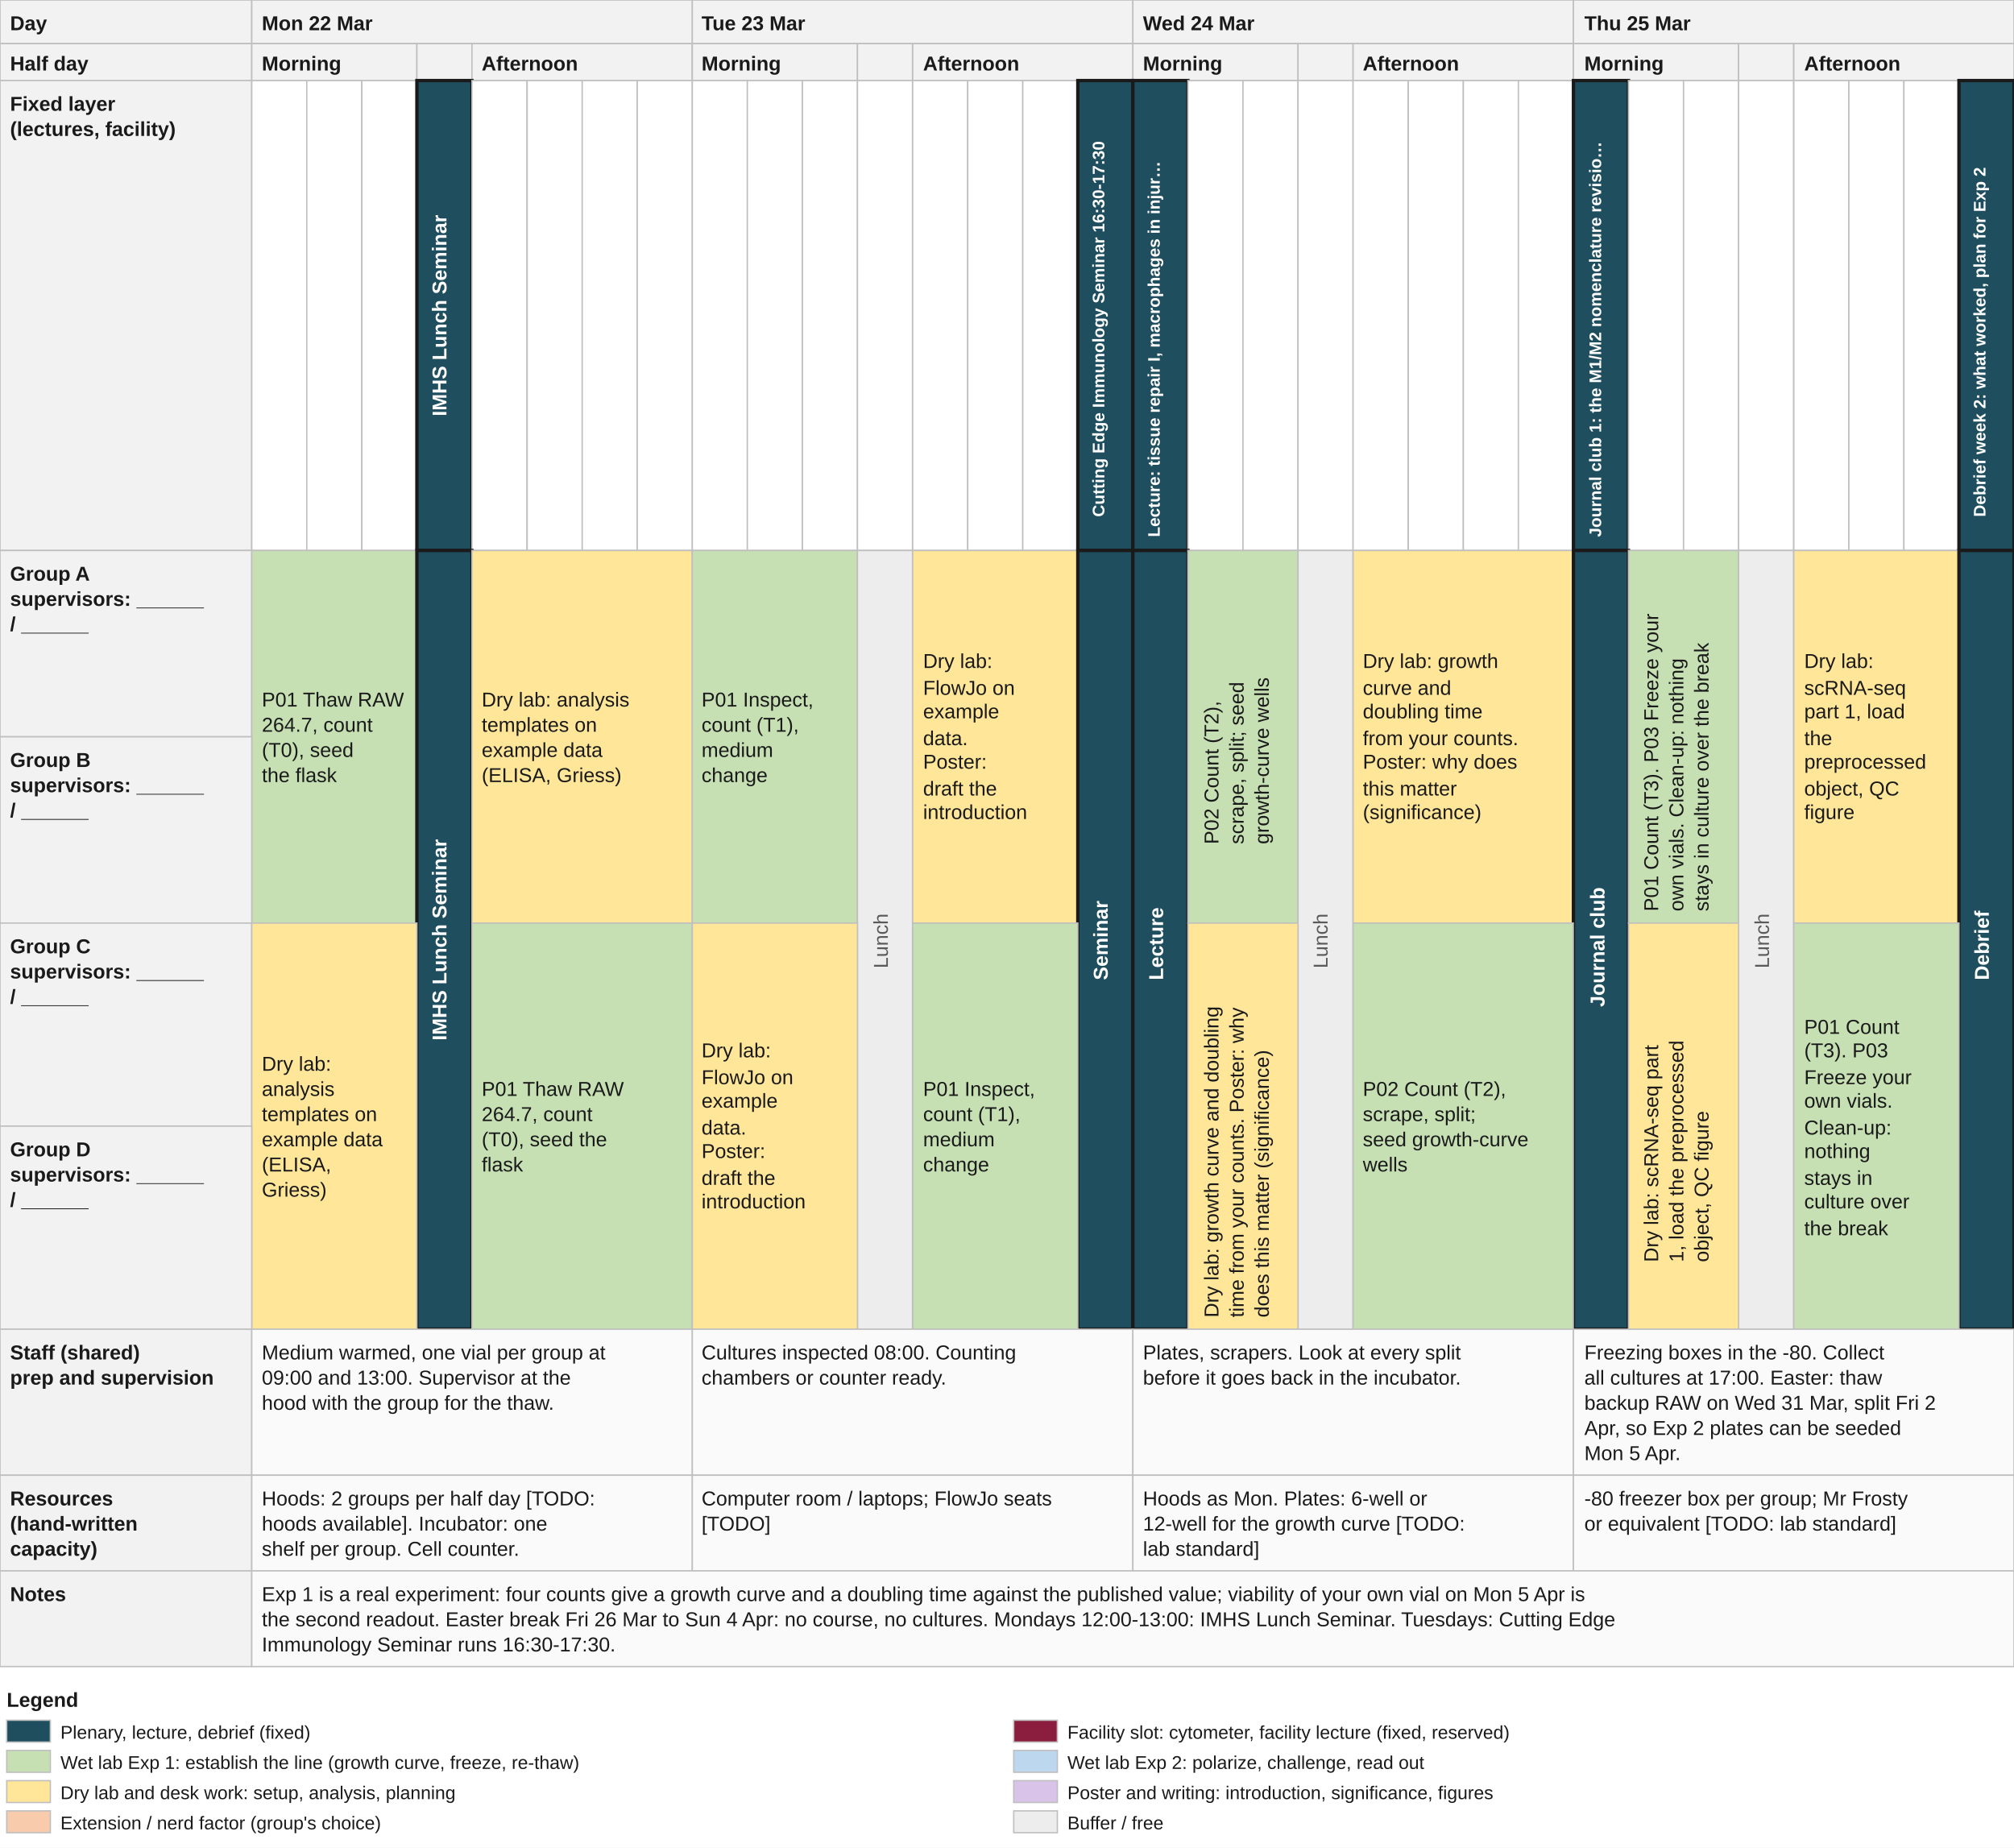
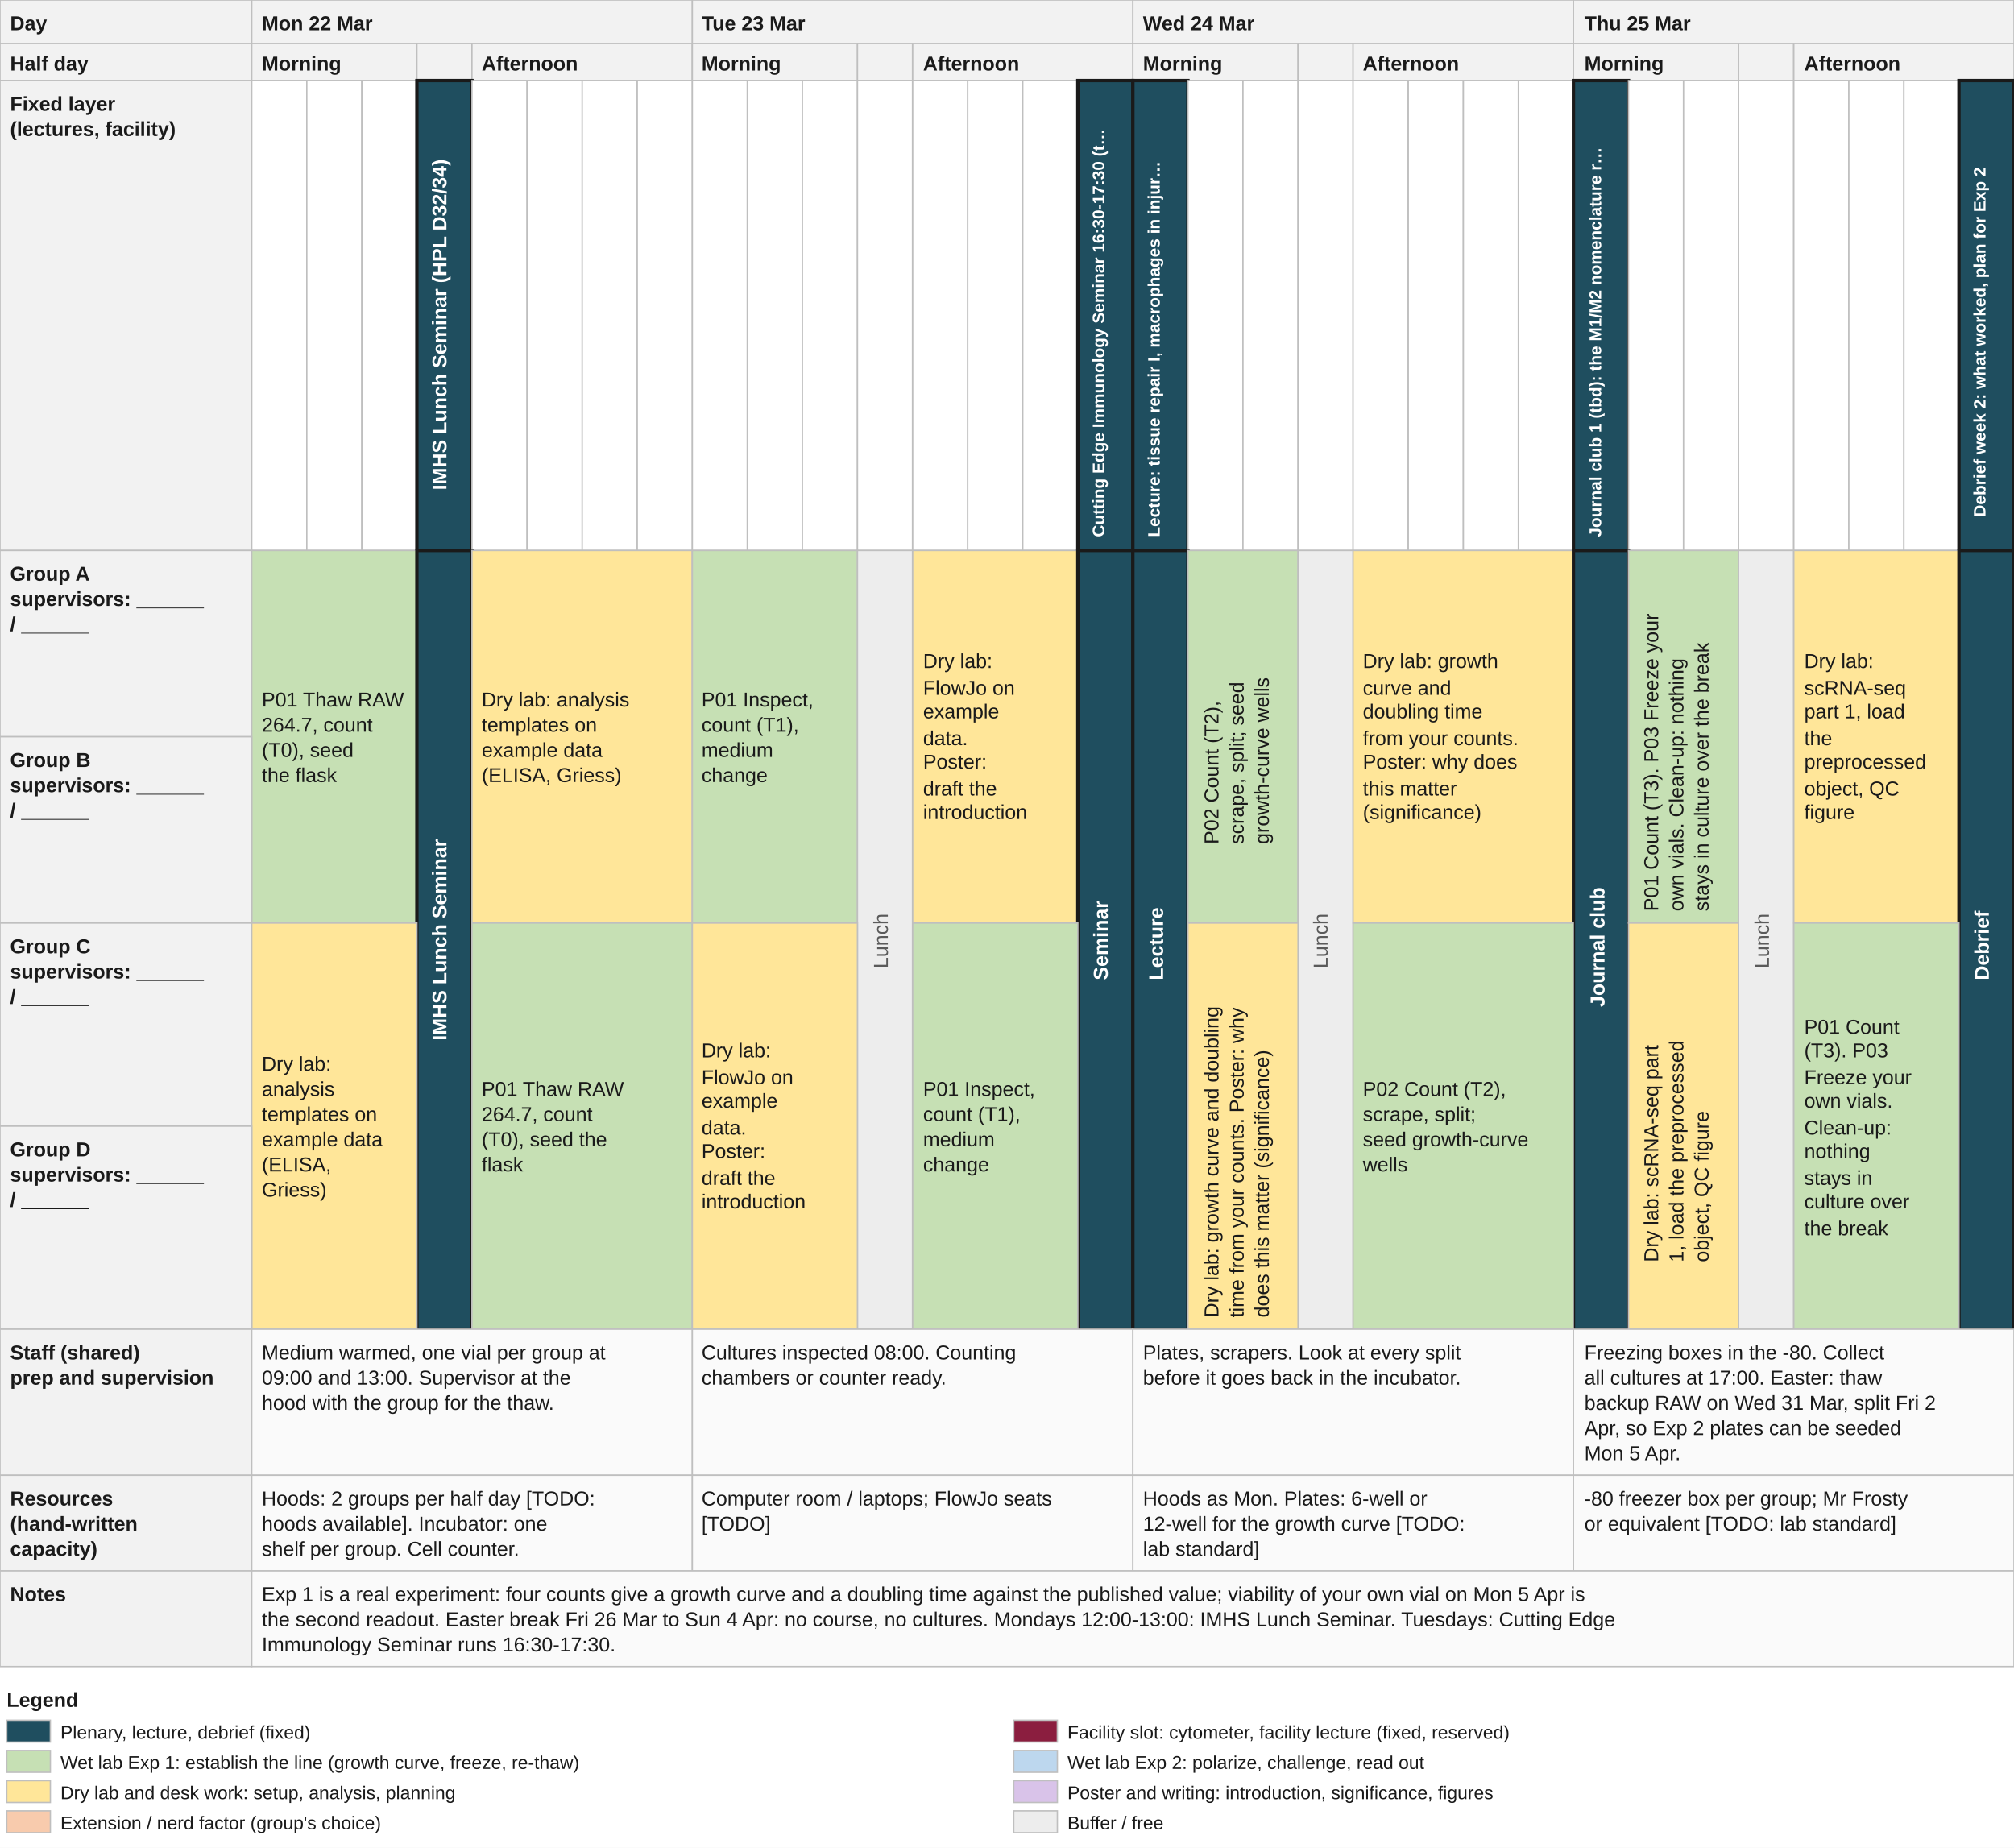
<svg xmlns="http://www.w3.org/2000/svg" viewBox="0 0 1200 1101.0" width="1200" height="1101.0" font-family="Arial, Helvetica, sans-serif">
  <rect x="0" y="0" width="1200" height="1101.0" fill="#ffffff" />
  <rect x="0.0" y="0" width="150.0" height="26" fill="#F2F2F2" stroke="#BFBFBF" stroke-width="0.8" />
  <text x="6" y="18" font-size="12" fill="#1A1A1A" font-weight="bold">Day</text>
  <rect x="150.0" y="0" width="262.5" height="26" fill="#F2F2F2" stroke="#BFBFBF" stroke-width="0.8" />
  <text x="156" y="18" font-size="12" fill="#1A1A1A" font-weight="bold">Mon 22 Mar</text>
  <rect x="412.5" y="0" width="262.5" height="26" fill="#F2F2F2" stroke="#BFBFBF" stroke-width="0.8" />
  <text x="418" y="18" font-size="12" fill="#1A1A1A" font-weight="bold">Tue 23 Mar</text>
  <rect x="675.0" y="0" width="262.5" height="26" fill="#F2F2F2" stroke="#BFBFBF" stroke-width="0.8" />
  <text x="681" y="18" font-size="12" fill="#1A1A1A" font-weight="bold">Wed 24 Mar</text>
  <rect x="937.5" y="0" width="262.5" height="26" fill="#F2F2F2" stroke="#BFBFBF" stroke-width="0.8" />
  <text x="944" y="18" font-size="12" fill="#1A1A1A" font-weight="bold">Thu 25 Mar</text>
  <rect x="0.0" y="26" width="150.0" height="22" fill="#F2F2F2" stroke="#BFBFBF" stroke-width="0.8" />
  <text x="6" y="42" font-size="12" fill="#1A1A1A" font-weight="bold">Half day</text>
  <rect x="150.0" y="26" width="98.4" height="22" fill="#F2F2F2" stroke="#BFBFBF" stroke-width="0.8" />
  <text x="156" y="42" font-size="12" fill="#1A1A1A" font-weight="bold">Morning</text>
  <rect x="248.4" y="26" width="32.8" height="22" fill="#F2F2F2" stroke="#BFBFBF" stroke-width="0.8" />
  <rect x="281.2" y="26" width="131.2" height="22" fill="#F2F2F2" stroke="#BFBFBF" stroke-width="0.8" />
  <text x="287" y="42" font-size="12" fill="#1A1A1A" font-weight="bold">Afternoon</text>
  <rect x="412.5" y="26" width="98.4" height="22" fill="#F2F2F2" stroke="#BFBFBF" stroke-width="0.8" />
  <text x="418" y="42" font-size="12" fill="#1A1A1A" font-weight="bold">Morning</text>
  <rect x="510.9" y="26" width="32.8" height="22" fill="#F2F2F2" stroke="#BFBFBF" stroke-width="0.8" />
  <rect x="543.8" y="26" width="131.2" height="22" fill="#F2F2F2" stroke="#BFBFBF" stroke-width="0.8" />
  <text x="550" y="42" font-size="12" fill="#1A1A1A" font-weight="bold">Afternoon</text>
  <rect x="675.0" y="26" width="98.4" height="22" fill="#F2F2F2" stroke="#BFBFBF" stroke-width="0.8" />
  <text x="681" y="42" font-size="12" fill="#1A1A1A" font-weight="bold">Morning</text>
  <rect x="773.4" y="26" width="32.8" height="22" fill="#F2F2F2" stroke="#BFBFBF" stroke-width="0.8" />
  <rect x="806.2" y="26" width="131.2" height="22" fill="#F2F2F2" stroke="#BFBFBF" stroke-width="0.8" />
  <text x="812" y="42" font-size="12" fill="#1A1A1A" font-weight="bold">Afternoon</text>
  <rect x="937.5" y="26" width="98.4" height="22" fill="#F2F2F2" stroke="#BFBFBF" stroke-width="0.8" />
  <text x="944" y="42" font-size="12" fill="#1A1A1A" font-weight="bold">Morning</text>
  <rect x="1035.9" y="26" width="32.8" height="22" fill="#F2F2F2" stroke="#BFBFBF" stroke-width="0.8" />
  <rect x="1068.8" y="26" width="131.2" height="22" fill="#F2F2F2" stroke="#BFBFBF" stroke-width="0.8" />
  <text x="1075" y="42" font-size="12" fill="#1A1A1A" font-weight="bold">Afternoon</text>
  <rect x="0.0" y="48" width="150.0" height="280" fill="#F2F2F2" stroke="#BFBFBF" stroke-width="0.8" />
  <text x="6" y="66" font-size="12" fill="#1A1A1A" font-weight="bold">Fixed layer</text>
  <text x="6" y="81" font-size="12" fill="#1A1A1A" font-weight="bold">(lectures, facility)</text>
  <rect x="150.0" y="48" width="32.8" height="280" fill="#FFFFFF" stroke="#BFBFBF" stroke-width="0.8" />
  <rect x="182.8" y="48" width="32.8" height="280" fill="#FFFFFF" stroke="#BFBFBF" stroke-width="0.8" />
  <rect x="215.6" y="48" width="32.8" height="280" fill="#FFFFFF" stroke="#BFBFBF" stroke-width="0.8" />
  <rect x="248.4" y="48" width="32.8" height="280" fill="#1F4E5F" stroke="#1A1A1A" stroke-width="2" />
-   <text x="266" y="248" transform="rotate(-90 266 248)" font-size="12" fill="#FFFFFF" font-weight="bold">IMHS Lunch Seminar</text>
+   <text x="266" y="292" transform="rotate(-90 266 292)" font-size="12" fill="#FFFFFF" font-weight="bold">IMHS Lunch Seminar (HPL D32/34)</text>
  <rect x="281.2" y="48" width="32.8" height="280" fill="#FFFFFF" stroke="#BFBFBF" stroke-width="0.8" />
  <rect x="314.1" y="48" width="32.8" height="280" fill="#FFFFFF" stroke="#BFBFBF" stroke-width="0.8" />
  <rect x="346.9" y="48" width="32.8" height="280" fill="#FFFFFF" stroke="#BFBFBF" stroke-width="0.8" />
  <rect x="379.7" y="48" width="32.8" height="280" fill="#FFFFFF" stroke="#BFBFBF" stroke-width="0.8" />
  <rect x="412.5" y="48" width="32.8" height="280" fill="#FFFFFF" stroke="#BFBFBF" stroke-width="0.8" />
  <rect x="445.3" y="48" width="32.8" height="280" fill="#FFFFFF" stroke="#BFBFBF" stroke-width="0.8" />
  <rect x="478.1" y="48" width="32.8" height="280" fill="#FFFFFF" stroke="#BFBFBF" stroke-width="0.8" />
  <rect x="510.9" y="48" width="32.8" height="280" fill="#FFFFFF" stroke="#BFBFBF" stroke-width="0.8" />
  <rect x="543.8" y="48" width="32.8" height="280" fill="#FFFFFF" stroke="#BFBFBF" stroke-width="0.8" />
  <rect x="576.6" y="48" width="32.8" height="280" fill="#FFFFFF" stroke="#BFBFBF" stroke-width="0.8" />
  <rect x="609.4" y="48" width="32.8" height="280" fill="#FFFFFF" stroke="#BFBFBF" stroke-width="0.8" />
  <rect x="642.2" y="48" width="32.8" height="280" fill="#1F4E5F" stroke="#1A1A1A" stroke-width="2" />
-   <text x="658" y="308" transform="rotate(-90 658 308)" font-size="10" fill="#FFFFFF" font-weight="bold">Cutting Edge Immunology Seminar 16:30-17:30</text>
+   <text x="658" y="320" transform="rotate(-90 658 320)" font-size="10" fill="#FFFFFF" font-weight="bold">Cutting Edge Immunology Seminar 16:30-17:30 (t…</text>
  <rect x="675.0" y="48" width="32.8" height="280" fill="#1F4E5F" stroke="#1A1A1A" stroke-width="2" />
  <text x="691" y="320" transform="rotate(-90 691 320)" font-size="10" fill="#FFFFFF" font-weight="bold">Lecture: tissue repair I, macrophages in injur…</text>
  <rect x="707.8" y="48" width="32.8" height="280" fill="#FFFFFF" stroke="#BFBFBF" stroke-width="0.8" />
  <rect x="740.6" y="48" width="32.8" height="280" fill="#FFFFFF" stroke="#BFBFBF" stroke-width="0.8" />
  <rect x="773.4" y="48" width="32.8" height="280" fill="#FFFFFF" stroke="#BFBFBF" stroke-width="0.8" />
  <rect x="806.2" y="48" width="32.8" height="280" fill="#FFFFFF" stroke="#BFBFBF" stroke-width="0.8" />
  <rect x="839.1" y="48" width="32.8" height="280" fill="#FFFFFF" stroke="#BFBFBF" stroke-width="0.8" />
  <rect x="871.9" y="48" width="32.8" height="280" fill="#FFFFFF" stroke="#BFBFBF" stroke-width="0.8" />
  <rect x="904.7" y="48" width="32.8" height="280" fill="#FFFFFF" stroke="#BFBFBF" stroke-width="0.8" />
  <rect x="937.5" y="48" width="32.8" height="280" fill="#1F4E5F" stroke="#1A1A1A" stroke-width="2" />
-   <text x="954" y="320" transform="rotate(-90 954 320)" font-size="10" fill="#FFFFFF" font-weight="bold">Journal club 1: the M1/M2 nomenclature revisio…</text>
+   <text x="954" y="320" transform="rotate(-90 954 320)" font-size="10" fill="#FFFFFF" font-weight="bold">Journal club 1 (tbd): the M1/M2 nomenclature r…</text>
  <rect x="970.3" y="48" width="32.8" height="280" fill="#FFFFFF" stroke="#BFBFBF" stroke-width="0.8" />
  <rect x="1003.1" y="48" width="32.8" height="280" fill="#FFFFFF" stroke="#BFBFBF" stroke-width="0.8" />
  <rect x="1035.9" y="48" width="32.8" height="280" fill="#FFFFFF" stroke="#BFBFBF" stroke-width="0.8" />
  <rect x="1068.8" y="48" width="32.8" height="280" fill="#FFFFFF" stroke="#BFBFBF" stroke-width="0.8" />
  <rect x="1101.6" y="48" width="32.8" height="280" fill="#FFFFFF" stroke="#BFBFBF" stroke-width="0.8" />
  <rect x="1134.4" y="48" width="32.8" height="280" fill="#FFFFFF" stroke="#BFBFBF" stroke-width="0.8" />
  <rect x="1167.2" y="48" width="32.8" height="280" fill="#1F4E5F" stroke="#1A1A1A" stroke-width="2" />
  <text x="1183" y="308" transform="rotate(-90 1183 308)" font-size="10" fill="#FFFFFF" font-weight="bold">Debrief week 2: what worked, plan for Exp 2</text>
  <rect x="0.0" y="328" width="150.0" height="111.0" fill="#F2F2F2" stroke="#BFBFBF" stroke-width="0.8" />
  <text x="6" y="346" font-size="12" fill="#1A1A1A" font-weight="bold">Group A</text>
  <text x="6" y="361" font-size="12" fill="#1A1A1A" font-weight="bold">supervisors: ______</text>
  <text x="6" y="376" font-size="12" fill="#1A1A1A" font-weight="bold">/ ______</text>
  <rect x="150.0" y="328" width="98.4" height="222.0" fill="#C6E0B4" stroke="#BFBFBF" stroke-width="0.8" />
  <text x="156" y="421" font-size="12" fill="#1A1A1A">P01 Thaw RAW</text>
  <text x="156" y="436" font-size="12" fill="#1A1A1A">264.7, count</text>
  <text x="156" y="451" font-size="12" fill="#1A1A1A">(T0), seed</text>
  <text x="156" y="466" font-size="12" fill="#1A1A1A">the flask</text>
  <rect x="248.4" y="328" width="32.8" height="464.0" fill="#1F4E5F" stroke="#1A1A1A" stroke-width="2" />
  <text x="266" y="620" transform="rotate(-90 266 620)" font-size="12" fill="#FFFFFF" font-weight="bold">IMHS Lunch Seminar</text>
  <rect x="281.2" y="328" width="131.2" height="222.0" fill="#FFE699" stroke="#BFBFBF" stroke-width="0.8" />
  <text x="287" y="421" font-size="12" fill="#1A1A1A">Dry lab: analysis</text>
  <text x="287" y="436" font-size="12" fill="#1A1A1A">templates on</text>
  <text x="287" y="451" font-size="12" fill="#1A1A1A">example data</text>
  <text x="287" y="466" font-size="12" fill="#1A1A1A">(ELISA, Griess)</text>
  <rect x="412.5" y="328" width="98.4" height="222.0" fill="#C6E0B4" stroke="#BFBFBF" stroke-width="0.8" />
  <text x="418" y="421" font-size="12" fill="#1A1A1A">P01 Inspect,</text>
  <text x="418" y="436" font-size="12" fill="#1A1A1A">count (T1),</text>
  <text x="418" y="451" font-size="12" fill="#1A1A1A">medium</text>
  <text x="418" y="466" font-size="12" fill="#1A1A1A">change</text>
  <rect x="510.9" y="328" width="32.8" height="464.0" fill="#EDEDED" stroke="#BFBFBF" stroke-width="0.8" />
  <text x="529" y="577" transform="rotate(-90 529 577)" font-size="12" fill="#5A5A5A">Lunch</text>
  <rect x="543.8" y="328" width="98.4" height="222.0" fill="#FFE699" stroke="#BFBFBF" stroke-width="0.8" />
  <text x="550" y="398" font-size="12" fill="#1A1A1A">Dry lab:</text>
  <text x="550" y="414" font-size="12" fill="#1A1A1A">FlowJo on</text>
  <text x="550" y="428" font-size="12" fill="#1A1A1A">example</text>
  <text x="550" y="444" font-size="12" fill="#1A1A1A">data.</text>
  <text x="550" y="458" font-size="12" fill="#1A1A1A">Poster:</text>
  <text x="550" y="474" font-size="12" fill="#1A1A1A">draft the</text>
  <text x="550" y="488" font-size="12" fill="#1A1A1A">introduction</text>
  <rect x="642.2" y="328" width="32.8" height="464.0" fill="#1F4E5F" stroke="#1A1A1A" stroke-width="2" />
  <text x="660" y="584" transform="rotate(-90 660 584)" font-size="12" fill="#FFFFFF" font-weight="bold">Seminar</text>
  <rect x="675.0" y="328" width="32.8" height="464.0" fill="#1F4E5F" stroke="#1A1A1A" stroke-width="2" />
  <text x="693" y="584" transform="rotate(-90 693 584)" font-size="12" fill="#FFFFFF" font-weight="bold">Lecture</text>
  <rect x="707.8" y="328" width="65.6" height="222.0" fill="#C6E0B4" stroke="#BFBFBF" stroke-width="0.8" />
  <text x="726" y="503" transform="rotate(-90 726 503)" font-size="12" fill="#1A1A1A">P02 Count (T2),</text>
  <text x="741" y="503" transform="rotate(-90 741 503)" font-size="12" fill="#1A1A1A">scrape, split; seed</text>
  <text x="756" y="503" transform="rotate(-90 756 503)" font-size="12" fill="#1A1A1A">growth-curve wells</text>
  <rect x="773.4" y="328" width="32.8" height="464.0" fill="#EDEDED" stroke="#BFBFBF" stroke-width="0.8" />
  <text x="791" y="577" transform="rotate(-90 791 577)" font-size="12" fill="#5A5A5A">Lunch</text>
  <rect x="806.2" y="328" width="131.2" height="222.0" fill="#FFE699" stroke="#BFBFBF" stroke-width="0.8" />
  <text x="812" y="398" font-size="12" fill="#1A1A1A">Dry lab: growth</text>
  <text x="812" y="414" font-size="12" fill="#1A1A1A">curve and</text>
  <text x="812" y="428" font-size="12" fill="#1A1A1A">doubling time</text>
  <text x="812" y="444" font-size="12" fill="#1A1A1A">from your counts.</text>
  <text x="812" y="458" font-size="12" fill="#1A1A1A">Poster: why does</text>
  <text x="812" y="474" font-size="12" fill="#1A1A1A">this matter</text>
  <text x="812" y="488" font-size="12" fill="#1A1A1A">(significance)</text>
  <rect x="937.5" y="328" width="32.8" height="464.0" fill="#1F4E5F" stroke="#1A1A1A" stroke-width="2" />
  <text x="956" y="600" transform="rotate(-90 956 600)" font-size="12" fill="#FFFFFF" font-weight="bold">Journal club</text>
  <rect x="970.3" y="328" width="65.6" height="222.0" fill="#C6E0B4" stroke="#BFBFBF" stroke-width="0.8" />
  <text x="988" y="543" transform="rotate(-90 988 543)" font-size="12" fill="#1A1A1A">P01 Count (T3). P03 Freeze your</text>
  <text x="1003" y="543" transform="rotate(-90 1003 543)" font-size="12" fill="#1A1A1A">own vials. Clean-up: nothing</text>
  <text x="1018" y="543" transform="rotate(-90 1018 543)" font-size="12" fill="#1A1A1A">stays in culture over the break</text>
  <rect x="1035.9" y="328" width="32.8" height="464.0" fill="#EDEDED" stroke="#BFBFBF" stroke-width="0.8" />
  <text x="1054" y="577" transform="rotate(-90 1054 577)" font-size="12" fill="#5A5A5A">Lunch</text>
  <rect x="1068.8" y="328" width="98.4" height="222.0" fill="#FFE699" stroke="#BFBFBF" stroke-width="0.8" />
  <text x="1075" y="398" font-size="12" fill="#1A1A1A">Dry lab:</text>
  <text x="1075" y="414" font-size="12" fill="#1A1A1A">scRNA-seq</text>
  <text x="1075" y="428" font-size="12" fill="#1A1A1A">part 1, load</text>
  <text x="1075" y="444" font-size="12" fill="#1A1A1A">the</text>
  <text x="1075" y="458" font-size="12" fill="#1A1A1A">preprocessed</text>
  <text x="1075" y="474" font-size="12" fill="#1A1A1A">object, QC</text>
  <text x="1075" y="488" font-size="12" fill="#1A1A1A">figure</text>
  <rect x="1167.2" y="328" width="32.8" height="464.0" fill="#1F4E5F" stroke="#1A1A1A" stroke-width="2" />
  <text x="1185" y="584" transform="rotate(-90 1185 584)" font-size="12" fill="#FFFFFF" font-weight="bold">Debrief</text>
  <rect x="0.0" y="439.0" width="150.0" height="111.0" fill="#F2F2F2" stroke="#BFBFBF" stroke-width="0.8" />
  <text x="6" y="457" font-size="12" fill="#1A1A1A" font-weight="bold">Group B</text>
  <text x="6" y="472" font-size="12" fill="#1A1A1A" font-weight="bold">supervisors: ______</text>
  <text x="6" y="487" font-size="12" fill="#1A1A1A" font-weight="bold">/ ______</text>
  <rect x="0.0" y="550.0" width="150.0" height="121.0" fill="#F2F2F2" stroke="#BFBFBF" stroke-width="0.8" />
  <text x="6" y="568" font-size="12" fill="#1A1A1A" font-weight="bold">Group C</text>
  <text x="6" y="583" font-size="12" fill="#1A1A1A" font-weight="bold">supervisors: ______</text>
  <text x="6" y="598" font-size="12" fill="#1A1A1A" font-weight="bold">/ ______</text>
  <rect x="150.0" y="550.0" width="98.4" height="242.0" fill="#FFE699" stroke="#BFBFBF" stroke-width="0.8" />
  <text x="156" y="638" font-size="12" fill="#1A1A1A">Dry lab:</text>
  <text x="156" y="653" font-size="12" fill="#1A1A1A">analysis</text>
  <text x="156" y="668" font-size="12" fill="#1A1A1A">templates on</text>
  <text x="156" y="683" font-size="12" fill="#1A1A1A">example data</text>
  <text x="156" y="698" font-size="12" fill="#1A1A1A">(ELISA,</text>
  <text x="156" y="713" font-size="12" fill="#1A1A1A">Griess)</text>
  <rect x="281.2" y="550.0" width="131.2" height="242.0" fill="#C6E0B4" stroke="#BFBFBF" stroke-width="0.8" />
  <text x="287" y="653" font-size="12" fill="#1A1A1A">P01 Thaw RAW</text>
  <text x="287" y="668" font-size="12" fill="#1A1A1A">264.7, count</text>
  <text x="287" y="683" font-size="12" fill="#1A1A1A">(T0), seed the</text>
  <text x="287" y="698" font-size="12" fill="#1A1A1A">flask</text>
  <rect x="412.5" y="550.0" width="98.4" height="242.0" fill="#FFE699" stroke="#BFBFBF" stroke-width="0.8" />
  <text x="418" y="630" font-size="12" fill="#1A1A1A">Dry lab:</text>
  <text x="418" y="646" font-size="12" fill="#1A1A1A">FlowJo on</text>
  <text x="418" y="660" font-size="12" fill="#1A1A1A">example</text>
  <text x="418" y="676" font-size="12" fill="#1A1A1A">data.</text>
  <text x="418" y="690" font-size="12" fill="#1A1A1A">Poster:</text>
  <text x="418" y="706" font-size="12" fill="#1A1A1A">draft the</text>
  <text x="418" y="720" font-size="12" fill="#1A1A1A">introduction</text>
  <rect x="543.8" y="550.0" width="98.4" height="242.0" fill="#C6E0B4" stroke="#BFBFBF" stroke-width="0.8" />
  <text x="550" y="653" font-size="12" fill="#1A1A1A">P01 Inspect,</text>
  <text x="550" y="668" font-size="12" fill="#1A1A1A">count (T1),</text>
  <text x="550" y="683" font-size="12" fill="#1A1A1A">medium</text>
  <text x="550" y="698" font-size="12" fill="#1A1A1A">change</text>
  <rect x="707.8" y="550.0" width="65.6" height="242.0" fill="#FFE699" stroke="#BFBFBF" stroke-width="0.8" />
  <text x="726" y="785" transform="rotate(-90 726 785)" font-size="12" fill="#1A1A1A">Dry lab: growth curve and doubling</text>
  <text x="741" y="785" transform="rotate(-90 741 785)" font-size="12" fill="#1A1A1A">time from your counts. Poster: why</text>
  <text x="756" y="785" transform="rotate(-90 756 785)" font-size="12" fill="#1A1A1A">does this matter (significance)</text>
  <rect x="806.2" y="550.0" width="131.2" height="242.0" fill="#C6E0B4" stroke="#BFBFBF" stroke-width="0.8" />
  <text x="812" y="653" font-size="12" fill="#1A1A1A">P02 Count (T2),</text>
  <text x="812" y="668" font-size="12" fill="#1A1A1A">scrape, split;</text>
  <text x="812" y="683" font-size="12" fill="#1A1A1A">seed growth-curve</text>
  <text x="812" y="698" font-size="12" fill="#1A1A1A">wells</text>
  <rect x="970.3" y="550.0" width="65.6" height="242.0" fill="#FFE699" stroke="#BFBFBF" stroke-width="0.8" />
  <text x="988" y="752" transform="rotate(-90 988 752)" font-size="12" fill="#1A1A1A">Dry lab: scRNA-seq part</text>
  <text x="1003" y="752" transform="rotate(-90 1003 752)" font-size="12" fill="#1A1A1A">1, load the preprocessed</text>
  <text x="1018" y="752" transform="rotate(-90 1018 752)" font-size="12" fill="#1A1A1A">object, QC figure</text>
  <rect x="1068.8" y="550.0" width="98.4" height="242.0" fill="#C6E0B4" stroke="#BFBFBF" stroke-width="0.8" />
  <text x="1075" y="616" font-size="12" fill="#1A1A1A">P01 Count</text>
  <text x="1075" y="630" font-size="12" fill="#1A1A1A">(T3). P03</text>
  <text x="1075" y="646" font-size="12" fill="#1A1A1A">Freeze your</text>
  <text x="1075" y="660" font-size="12" fill="#1A1A1A">own vials.</text>
  <text x="1075" y="676" font-size="12" fill="#1A1A1A">Clean-up:</text>
  <text x="1075" y="690" font-size="12" fill="#1A1A1A">nothing</text>
  <text x="1075" y="706" font-size="12" fill="#1A1A1A">stays in</text>
  <text x="1075" y="720" font-size="12" fill="#1A1A1A">culture over</text>
  <text x="1075" y="736" font-size="12" fill="#1A1A1A">the break</text>
  <rect x="0.0" y="671.0" width="150.0" height="121.0" fill="#F2F2F2" stroke="#BFBFBF" stroke-width="0.8" />
  <text x="6" y="689" font-size="12" fill="#1A1A1A" font-weight="bold">Group D</text>
  <text x="6" y="704" font-size="12" fill="#1A1A1A" font-weight="bold">supervisors: ______</text>
  <text x="6" y="719" font-size="12" fill="#1A1A1A" font-weight="bold">/ ______</text>
  <rect x="0.0" y="792.0" width="150.0" height="87" fill="#F2F2F2" stroke="#BFBFBF" stroke-width="0.8" />
  <text x="6" y="810" font-size="12" fill="#1A1A1A" font-weight="bold">Staff (shared)</text>
  <text x="6" y="825" font-size="12" fill="#1A1A1A" font-weight="bold">prep and supervision</text>
  <rect x="150.0" y="792.0" width="262.5" height="87" fill="#FAFAFA" stroke="#BFBFBF" stroke-width="0.8" />
  <text x="156" y="810" font-size="12" fill="#1A1A1A">Medium warmed, one vial per group at</text>
  <text x="156" y="825" font-size="12" fill="#1A1A1A">09:00 and 13:00. Supervisor at the</text>
  <text x="156" y="840" font-size="12" fill="#1A1A1A">hood with the group for the thaw.</text>
  <rect x="412.5" y="792.0" width="262.5" height="87" fill="#FAFAFA" stroke="#BFBFBF" stroke-width="0.8" />
  <text x="418" y="810" font-size="12" fill="#1A1A1A">Cultures inspected 08:00. Counting</text>
  <text x="418" y="825" font-size="12" fill="#1A1A1A">chambers or counter ready.</text>
  <rect x="675.0" y="792.0" width="262.5" height="87" fill="#FAFAFA" stroke="#BFBFBF" stroke-width="0.8" />
  <text x="681" y="810" font-size="12" fill="#1A1A1A">Plates, scrapers. Look at every split</text>
  <text x="681" y="825" font-size="12" fill="#1A1A1A">before it goes back in the incubator.</text>
  <rect x="937.5" y="792.0" width="262.5" height="87" fill="#FAFAFA" stroke="#BFBFBF" stroke-width="0.8" />
  <text x="944" y="810" font-size="12" fill="#1A1A1A">Freezing boxes in the -80. Collect</text>
  <text x="944" y="825" font-size="12" fill="#1A1A1A">all cultures at 17:00. Easter: thaw</text>
  <text x="944" y="840" font-size="12" fill="#1A1A1A">backup RAW on Wed 31 Mar, split Fri 2</text>
  <text x="944" y="855" font-size="12" fill="#1A1A1A">Apr, so Exp 2 plates can be seeded</text>
  <text x="944" y="870" font-size="12" fill="#1A1A1A">Mon 5 Apr.</text>
  <rect x="0.0" y="879.0" width="150.0" height="57" fill="#F2F2F2" stroke="#BFBFBF" stroke-width="0.8" />
  <text x="6" y="897" font-size="12" fill="#1A1A1A" font-weight="bold">Resources</text>
  <text x="6" y="912" font-size="12" fill="#1A1A1A" font-weight="bold">(hand-written</text>
  <text x="6" y="927" font-size="12" fill="#1A1A1A" font-weight="bold">capacity)</text>
  <rect x="150.0" y="879.0" width="262.5" height="57" fill="#FAFAFA" stroke="#BFBFBF" stroke-width="0.8" />
  <text x="156" y="897" font-size="12" fill="#1A1A1A">Hoods: 2 groups per half day [TODO:</text>
  <text x="156" y="912" font-size="12" fill="#1A1A1A">hoods available]. Incubator: one</text>
  <text x="156" y="927" font-size="12" fill="#1A1A1A">shelf per group. Cell counter.</text>
  <rect x="412.5" y="879.0" width="262.5" height="57" fill="#FAFAFA" stroke="#BFBFBF" stroke-width="0.8" />
  <text x="418" y="897" font-size="12" fill="#1A1A1A">Computer room / laptops; FlowJo seats</text>
  <text x="418" y="912" font-size="12" fill="#1A1A1A">[TODO]</text>
  <rect x="675.0" y="879.0" width="262.5" height="57" fill="#FAFAFA" stroke="#BFBFBF" stroke-width="0.8" />
  <text x="681" y="897" font-size="12" fill="#1A1A1A">Hoods as Mon. Plates: 6-well or</text>
  <text x="681" y="912" font-size="12" fill="#1A1A1A">12-well for the growth curve [TODO:</text>
  <text x="681" y="927" font-size="12" fill="#1A1A1A">lab standard]</text>
  <rect x="937.5" y="879.0" width="262.5" height="57" fill="#FAFAFA" stroke="#BFBFBF" stroke-width="0.8" />
  <text x="944" y="897" font-size="12" fill="#1A1A1A">-80 freezer box per group; Mr Frosty</text>
  <text x="944" y="912" font-size="12" fill="#1A1A1A">or equivalent [TODO: lab standard]</text>
  <rect x="0.0" y="936.0" width="150.0" height="57" fill="#F2F2F2" stroke="#BFBFBF" stroke-width="0.8" />
  <text x="6" y="954" font-size="12" fill="#1A1A1A" font-weight="bold">Notes</text>
  <rect x="150.0" y="936.0" width="1050.0" height="57" fill="#FAFAFA" stroke="#BFBFBF" stroke-width="0.8" />
  <text x="156" y="954" font-size="12" fill="#1A1A1A">Exp 1 is a real experiment: four counts give a growth curve and a doubling time against the published value; viability of your own vial on Mon 5 Apr is</text>
  <text x="156" y="969" font-size="12" fill="#1A1A1A">the second readout. Easter break Fri 26 Mar to Sun 4 Apr: no course, no cultures. Mondays 12:00-13:00: IMHS Lunch Seminar. Tuesdays: Cutting Edge</text>
  <text x="156" y="984" font-size="12" fill="#1A1A1A">Immunology Seminar runs 16:30-17:30.</text>
  <text x="4" y="1017.0" font-size="12" font-weight="bold" fill="#1A1A1A">Legend</text>
  <rect x="4" y="1025.0" width="26" height="13" fill="#1F4E5F" stroke="#BFBFBF" stroke-width="0.8" />
  <text x="36" y="1036.0" font-size="11" fill="#1A1A1A">Plenary, lecture, debrief (fixed)</text>
  <rect x="604" y="1025.0" width="26" height="13" fill="#8B1E3F" stroke="#BFBFBF" stroke-width="0.8" />
  <text x="636" y="1036.0" font-size="11" fill="#1A1A1A">Facility slot: cytometer, facility lecture (fixed, reserved)</text>
  <rect x="4" y="1043.0" width="26" height="13" fill="#C6E0B4" stroke="#BFBFBF" stroke-width="0.8" />
  <text x="36" y="1054.0" font-size="11" fill="#1A1A1A">Wet lab Exp 1: establish the line (growth curve, freeze, re-thaw)</text>
  <rect x="604" y="1043.0" width="26" height="13" fill="#BDD7EE" stroke="#BFBFBF" stroke-width="0.8" />
  <text x="636" y="1054.0" font-size="11" fill="#1A1A1A">Wet lab Exp 2: polarize, challenge, read out</text>
  <rect x="4" y="1061.0" width="26" height="13" fill="#FFE699" stroke="#BFBFBF" stroke-width="0.8" />
  <text x="36" y="1072.0" font-size="11" fill="#1A1A1A">Dry lab and desk work: setup, analysis, planning</text>
  <rect x="604" y="1061.0" width="26" height="13" fill="#D9C3E9" stroke="#BFBFBF" stroke-width="0.8" />
  <text x="636" y="1072.0" font-size="11" fill="#1A1A1A">Poster and writing: introduction, significance, figures</text>
  <rect x="4" y="1079.0" width="26" height="13" fill="#F8CBAD" stroke="#BFBFBF" stroke-width="0.8" />
  <text x="36" y="1090.0" font-size="11" fill="#1A1A1A">Extension / nerd factor (group's choice)</text>
  <rect x="604" y="1079.0" width="26" height="13" fill="#EDEDED" stroke="#BFBFBF" stroke-width="0.8" />
  <text x="636" y="1090.0" font-size="11" fill="#1A1A1A">Buffer / free</text>
</svg>
